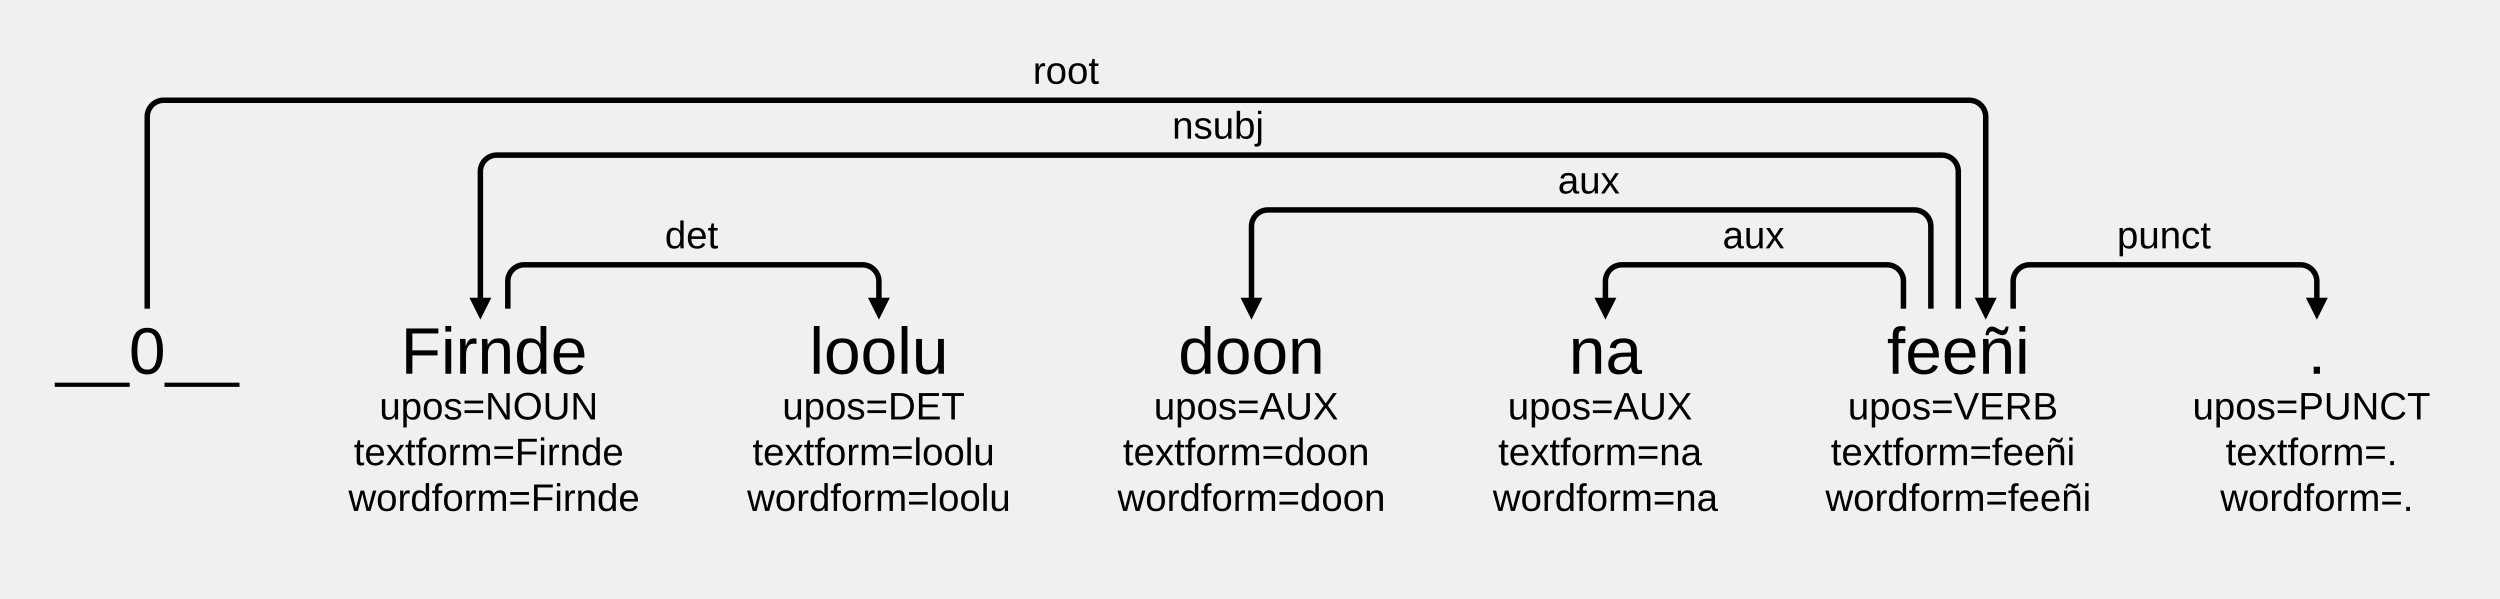
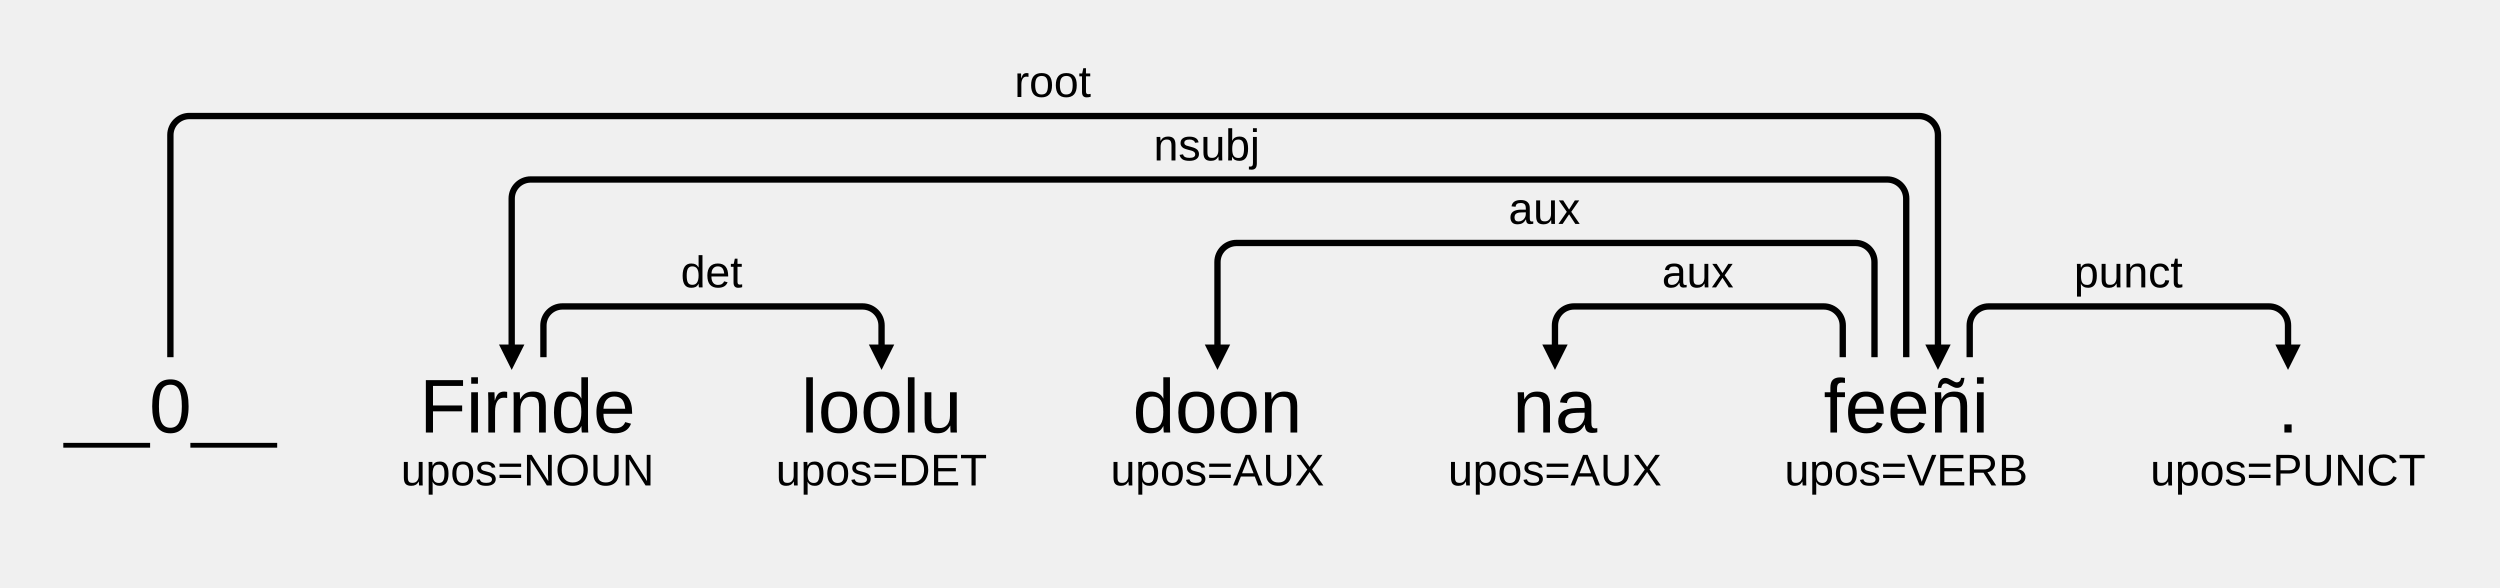
- <svg xmlns="http://www.w3.org/2000/svg" width="911.59" height="218.355">
-   <rect x="0" y="0" width="911.59" height="218.355" style="fill:white;fill-opacity:0;" />
+ <svg xmlns="http://www.w3.org/2000/svg" width="787.709" height="185.008">
+   <rect x="0" y="0" width="787.709" height="185.008" style="fill:white;fill-opacity:0;" />
  <g transform="translate(0,139.3672) scale(2,2)">
    <text id="word__N_0" x="26.843" y="-14.406" font-style="normal" font-weight="normal" fill="black" font-size="12" font-family="Arial" text-anchor="middle" text-align="center">
      <tspan x="26.843" dy="12.863">__0__</tspan>
    </text>
-     <text id="word__N_1" x="90.081" y="-14.406" font-style="normal" font-weight="normal" fill="black" font-size="12" font-family="Arial" text-anchor="middle" text-align="center">
-       <tspan x="90.081" dy="12.863">Firnde</tspan>
+     <text id="word__N_1" x="83.113" y="-14.406" font-style="normal" font-weight="normal" fill="black" font-size="12" font-family="Arial" text-anchor="middle" text-align="center">
+       <tspan x="83.113" dy="12.863">Firnde</tspan>
    </text>
-     <text id="subword__N_1" x="90.081" y="-1.543" fill="black" font-size="7" font-family="Arial" text-anchor="middle" text-align="center">
-       <tspan x="90.081" dy="8.337">upos=NOUN</tspan>
-       <tspan x="90.081" dy="8.337">textform=Firnde</tspan>
-       <tspan x="90.081" dy="8.337">wordform=Firnde</tspan>
+     <text id="subword__N_1" x="83.113" y="-1.543" fill="black" font-size="7" font-family="Arial" text-anchor="middle" text-align="center">
+       <tspan x="83.113" dy="8.337">upos=NOUN</tspan>
    </text>
-     <text id="word__N_2" x="160.24" y="-14.406" font-style="normal" font-weight="normal" fill="black" font-size="12" font-family="Arial" text-anchor="middle" text-align="center">
-       <tspan x="160.24" dy="12.863">loolu</tspan>
+     <text id="word__N_2" x="138.881" y="-14.406" font-style="normal" font-weight="normal" fill="black" font-size="12" font-family="Arial" text-anchor="middle" text-align="center">
+       <tspan x="138.881" dy="12.863">loolu</tspan>
    </text>
-     <text id="subword__N_2" x="160.24" y="-1.543" fill="black" font-size="7" font-family="Arial" text-anchor="middle" text-align="center">
-       <tspan x="160.24" dy="8.337">upos=DET</tspan>
-       <tspan x="160.24" dy="8.337">textform=loolu</tspan>
-       <tspan x="160.24" dy="8.337">wordform=loolu</tspan>
+     <text id="subword__N_2" x="138.881" y="-1.543" fill="black" font-size="7" font-family="Arial" text-anchor="middle" text-align="center">
+       <tspan x="138.881" dy="8.337">upos=DET</tspan>
    </text>
-     <text id="word__N_3" x="228.168" y="-14.406" font-style="normal" font-weight="normal" fill="black" font-size="12" font-family="Arial" text-anchor="middle" text-align="center">
-       <tspan x="228.168" dy="12.863">doon</tspan>
+     <text id="word__N_3" x="191.804" y="-14.406" font-style="normal" font-weight="normal" fill="black" font-size="12" font-family="Arial" text-anchor="middle" text-align="center">
+       <tspan x="191.804" dy="12.863">doon</tspan>
    </text>
-     <text id="subword__N_3" x="228.168" y="-1.543" fill="black" font-size="7" font-family="Arial" text-anchor="middle" text-align="center">
-       <tspan x="228.168" dy="8.337">upos=AUX</tspan>
-       <tspan x="228.168" dy="8.337">textform=doon</tspan>
-       <tspan x="228.168" dy="8.337">wordform=doon</tspan>
+     <text id="subword__N_3" x="191.804" y="-1.543" fill="black" font-size="7" font-family="Arial" text-anchor="middle" text-align="center">
+       <tspan x="191.804" dy="8.337">upos=AUX</tspan>
    </text>
-     <text id="word__N_4" x="292.697" y="-14.406" font-style="normal" font-weight="normal" fill="black" font-size="12" font-family="Arial" text-anchor="middle" text-align="center">
-       <tspan x="292.697" dy="12.863">na</tspan>
+     <text id="word__N_4" x="244.972" y="-14.406" font-style="normal" font-weight="normal" fill="black" font-size="12" font-family="Arial" text-anchor="middle" text-align="center">
+       <tspan x="244.972" dy="12.863">na</tspan>
    </text>
-     <text id="subword__N_4" x="292.697" y="-1.543" fill="black" font-size="7" font-family="Arial" text-anchor="middle" text-align="center">
-       <tspan x="292.697" dy="8.337">upos=AUX</tspan>
-       <tspan x="292.697" dy="8.337">textform=na</tspan>
-       <tspan x="292.697" dy="8.337">wordform=na</tspan>
+     <text id="subword__N_4" x="244.972" y="-1.543" fill="black" font-size="7" font-family="Arial" text-anchor="middle" text-align="center">
+       <tspan x="244.972" dy="8.337">upos=AUX</tspan>
    </text>
-     <text id="word__N_5" x="357.033" y="-14.406" font-style="normal" font-weight="normal" fill="black" font-size="12" font-family="Arial" text-anchor="middle" text-align="center">
-       <tspan x="357.033" dy="12.863">feeñi</tspan>
+     <text id="word__N_5" x="300.311" y="-14.406" font-style="normal" font-weight="normal" fill="black" font-size="12" font-family="Arial" text-anchor="middle" text-align="center">
+       <tspan x="300.311" dy="12.863">feeñi</tspan>
    </text>
-     <text id="subword__N_5" x="357.033" y="-1.543" fill="black" font-size="7" font-family="Arial" text-anchor="middle" text-align="center">
-       <tspan x="357.033" dy="8.337">upos=VERB</tspan>
-       <tspan x="357.033" dy="8.337">textform=feeñi</tspan>
-       <tspan x="357.033" dy="8.337">wordform=feeñi</tspan>
+     <text id="subword__N_5" x="300.311" y="-1.543" fill="black" font-size="7" font-family="Arial" text-anchor="middle" text-align="center">
+       <tspan x="300.311" dy="8.337">upos=VERB</tspan>
    </text>
-     <text id="word__N_6" x="422.4" y="-14.406" font-style="normal" font-weight="normal" fill="black" font-size="12" font-family="Arial" text-anchor="middle" text-align="center">
-       <tspan x="422.4" dy="12.863">.</tspan>
+     <text id="word__N_6" x="360.46" y="-14.406" font-style="normal" font-weight="normal" fill="black" font-size="12" font-family="Arial" text-anchor="middle" text-align="center">
+       <tspan x="360.46" dy="12.863">.</tspan>
    </text>
-     <text id="subword__N_6" x="422.4" y="-1.543" fill="black" font-size="7" font-family="Arial" text-anchor="middle" text-align="center">
-       <tspan x="422.4" dy="8.337">upos=PUNCT</tspan>
-       <tspan x="422.4" dy="8.337">textform=.</tspan>
-       <tspan x="422.4" dy="8.337">wordform=.</tspan>
+     <text id="subword__N_6" x="360.46" y="-1.543" fill="black" font-size="7" font-family="Arial" text-anchor="middle" text-align="center">
+       <tspan x="360.46" dy="8.337">upos=PUNCT</tspan>
    </text>
    <marker id="markerendword_1" markerWidth="5" markerHeight="5" markerUnits="userSpaceOnUse" orient="auto" refX="2" refY="2">
      <path d="M0,0 l4,2 l-4,2 z" style="fill:black;" />
    </marker>
-     <text id="label__N_1__N_2__det" x="126.081" y="-24.406" style="fill:black;font-size:7px;font-family:Arial;text-anchor:middle;text-align:center">det</text>
-     <path style="marker-end:url(#markerendword_1);" stroke="black" fill="none" d="M 92.581,-13.406 92.581,-18.406 A 3 3 0 0 1 95.581,-21.406 L 157.239,-21.406 A 3 3 0 0 1 160.239,-18.406 L 160.239,-13.406" />
+     <text id="label__N_1__N_2__det" x="112.113" y="-24.406" style="fill:black;font-size:7px;font-family:Arial;text-anchor:middle;text-align:center">det</text>
+     <path style="marker-end:url(#markerendword_1);" stroke="black" fill="none" d="M 85.613,-13.406 85.613,-18.406 A 3 3 0 0 1 88.613,-21.406 L 135.881,-21.406 A 3 3 0 0 1 138.881,-18.406 L 138.881,-13.406" />
    <marker id="markerendword_4" markerWidth="5" markerHeight="5" markerUnits="userSpaceOnUse" orient="auto" refX="2" refY="2">
      <path d="M0,0 l4,2 l-4,2 z" style="fill:black;" />
    </marker>
-     <text id="label__N_5__N_4__aux" x="319.697" y="-24.406" style="fill:black;font-size:7px;font-family:Arial;text-anchor:middle;text-align:center">aux</text>
-     <path style="marker-end:url(#markerendword_4);" stroke="black" fill="none" d="M 347.033,-13.406 347.033,-18.406 A 3 3 0 0 0 344.033,-21.406 L 295.697,-21.406 A 3 3 0 0 0 292.697,-18.406 L 292.697,-13.406" />
+     <text id="label__N_5__N_4__aux" x="267.472" y="-24.406" style="fill:black;font-size:7px;font-family:Arial;text-anchor:middle;text-align:center">aux</text>
+     <path style="marker-end:url(#markerendword_4);" stroke="black" fill="none" d="M 290.311,-13.406 290.311,-18.406 A 3 3 0 0 0 287.311,-21.406 L 247.972,-21.406 A 3 3 0 0 0 244.972,-18.406 L 244.972,-13.406" />
    <marker id="markerendword_5" markerWidth="5" markerHeight="5" markerUnits="userSpaceOnUse" orient="auto" refX="2" refY="2">
      <path d="M0,0 l4,2 l-4,2 z" style="fill:black;" />
    </marker>
-     <text id="label__N_5__N_6__punct" x="394.533" y="-24.406" style="fill:black;font-size:7px;font-family:Arial;text-anchor:middle;text-align:center">punct</text>
-     <path style="marker-end:url(#markerendword_5);" stroke="black" fill="none" d="M 367.033,-13.406 367.033,-18.406 A 3 3 0 0 1 370.033,-21.406 L 419.4,-21.406 A 3 3 0 0 1 422.4,-18.406 L 422.4,-13.406" />
+     <text id="label__N_5__N_6__punct" x="335.311" y="-24.406" style="fill:black;font-size:7px;font-family:Arial;text-anchor:middle;text-align:center">punct</text>
+     <path style="marker-end:url(#markerendword_5);" stroke="black" fill="none" d="M 310.311,-13.406 310.311,-18.406 A 3 3 0 0 1 313.311,-21.406 L 357.46,-21.406 A 3 3 0 0 1 360.46,-18.406 L 360.46,-13.406" />
    <marker id="markerendword_3" markerWidth="5" markerHeight="5" markerUnits="userSpaceOnUse" orient="auto" refX="2" refY="2">
      <path d="M0,0 l4,2 l-4,2 z" style="fill:black;" />
    </marker>
-     <text id="label__N_5__N_3__aux" x="289.668" y="-34.406" style="fill:black;font-size:7px;font-family:Arial;text-anchor:middle;text-align:center">aux</text>
-     <path style="marker-end:url(#markerendword_3);" stroke="black" fill="none" d="M 352.033,-13.406 352.033,-28.406 A 3 3 0 0 0 349.033,-31.406 L 231.168,-31.406 A 3 3 0 0 0 228.168,-28.406 L 228.168,-13.406" />
+     <text id="label__N_5__N_3__aux" x="243.304" y="-34.406" style="fill:black;font-size:7px;font-family:Arial;text-anchor:middle;text-align:center">aux</text>
+     <path style="marker-end:url(#markerendword_3);" stroke="black" fill="none" d="M 295.311,-13.406 295.311,-28.406 A 3 3 0 0 0 292.311,-31.406 L 194.804,-31.406 A 3 3 0 0 0 191.804,-28.406 L 191.804,-13.406" />
    <marker id="markerendword_2" markerWidth="5" markerHeight="5" markerUnits="userSpaceOnUse" orient="auto" refX="2" refY="2">
      <path d="M0,0 l4,2 l-4,2 z" style="fill:black;" />
    </marker>
-     <text id="label__N_5__N_1__nsubj" x="222.081" y="-44.406" style="fill:black;font-size:7px;font-family:Arial;text-anchor:middle;text-align:center">nsubj</text>
-     <path style="marker-end:url(#markerendword_2);" stroke="black" fill="none" d="M 357.033,-13.406 357.033,-38.406 A 3 3 0 0 0 354.033,-41.406 L 90.581,-41.406 A 3 3 0 0 0 87.581,-38.406 L 87.581,-13.406" />
+     <text id="label__N_5__N_1__nsubj" x="190.113" y="-44.406" style="fill:black;font-size:7px;font-family:Arial;text-anchor:middle;text-align:center">nsubj</text>
+     <path style="marker-end:url(#markerendword_2);" stroke="black" fill="none" d="M 300.311,-13.406 300.311,-38.406 A 3 3 0 0 0 297.311,-41.406 L 83.613,-41.406 A 3 3 0 0 0 80.613,-38.406 L 80.613,-13.406" />
    <marker id="markerendword_0" markerWidth="5" markerHeight="5" markerUnits="userSpaceOnUse" orient="auto" refX="2" refY="2">
      <path d="M0,0 l4,2 l-4,2 z" style="fill:black;" />
    </marker>
-     <text id="label__N_0__N_5__root" x="194.343" y="-54.406" style="fill:black;font-size:7px;font-family:Arial;text-anchor:middle;text-align:center">root</text>
-     <path style="marker-end:url(#markerendword_0);" stroke="black" fill="none" d="M 26.843,-13.406 26.843,-48.406 A 3 3 0 0 1 29.843,-51.406 L 359.033,-51.406 A 3 3 0 0 1 362.033,-48.406 L 362.033,-13.406" />
+     <text id="label__N_0__N_5__root" x="165.843" y="-54.406" style="fill:black;font-size:7px;font-family:Arial;text-anchor:middle;text-align:center">root</text>
+     <path style="marker-end:url(#markerendword_0);" stroke="black" fill="none" d="M 26.843,-13.406 26.843,-48.406 A 3 3 0 0 1 29.843,-51.406 L 302.311,-51.406 A 3 3 0 0 1 305.311,-48.406 L 305.311,-13.406" />
  </g>
</svg>
